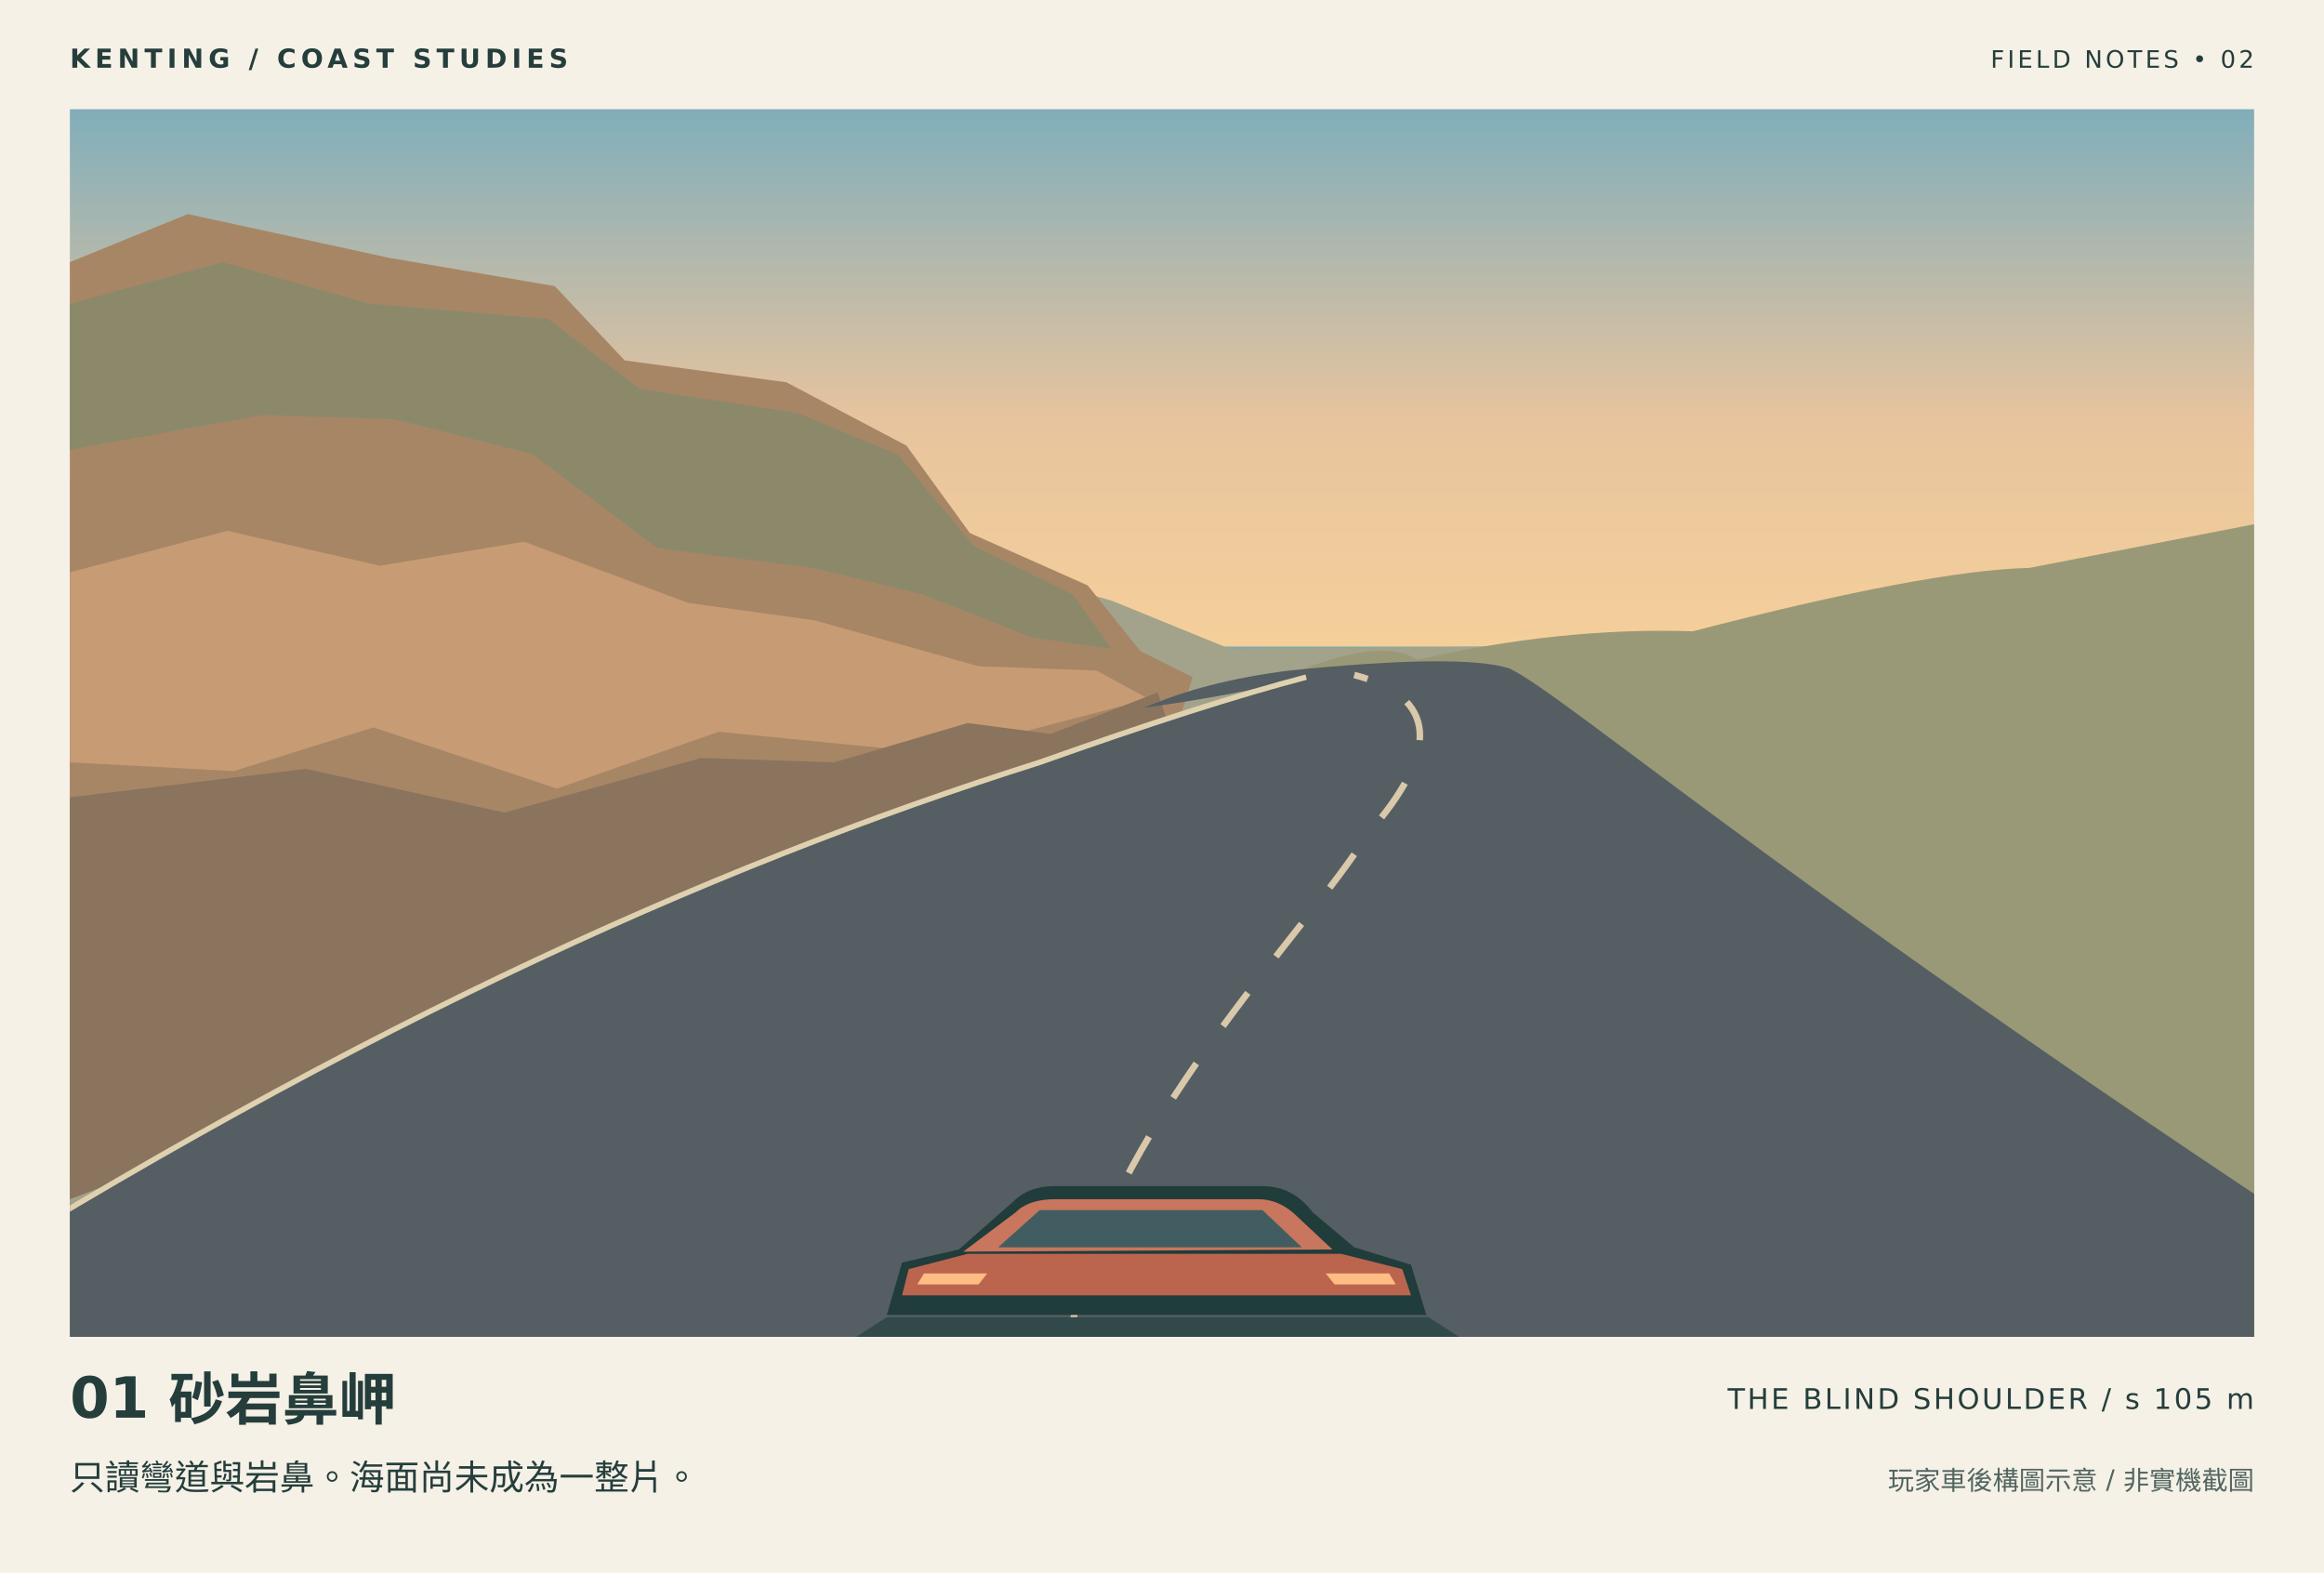
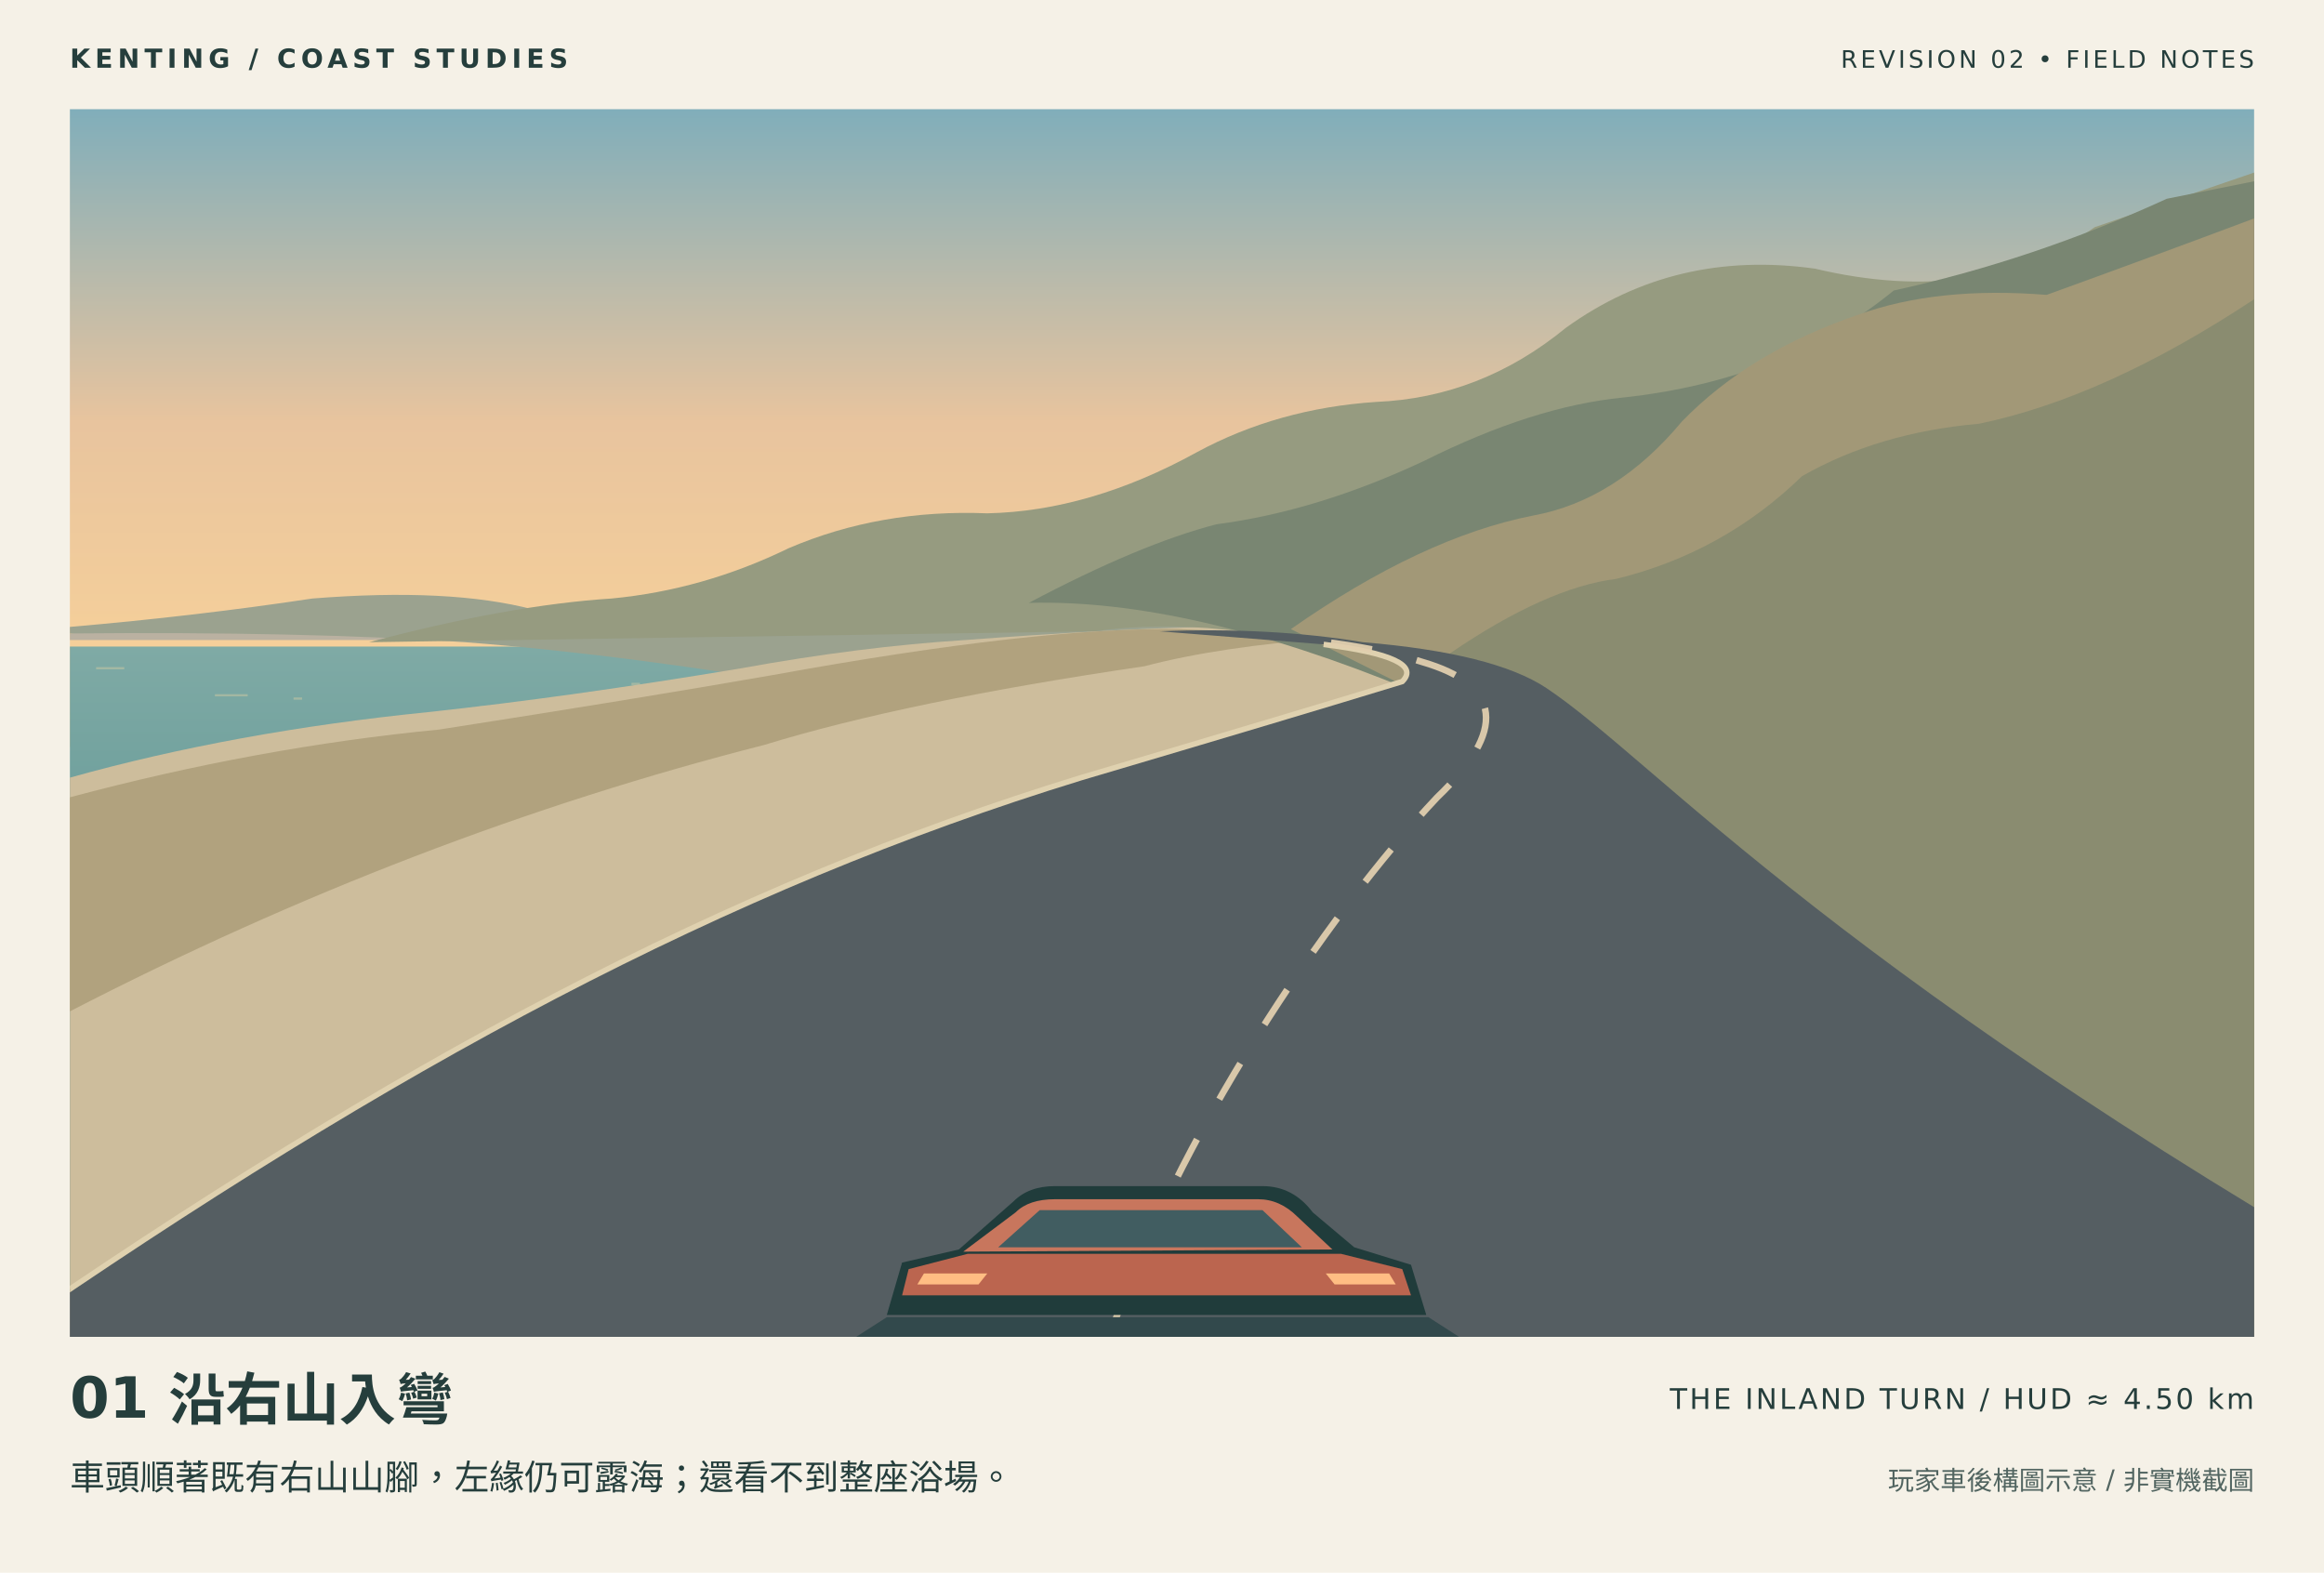
<svg xmlns="http://www.w3.org/2000/svg" width="1064" height="720" viewBox="0 0 1064 720" font-family="DejaVu Sans, Noto Sans CJK TC, sans-serif">
  <defs>
    <linearGradient id="sky" x2="0" y2="1" gradientUnits="objectBoundingBox">
      <stop stop-color="#81aeba" />
      <stop offset=".49" stop-color="#e8c49e" />
      <stop offset="1" stop-color="#fbd498" />
    </linearGradient>
    <linearGradient id="sea" x2="0" y2="1">
      <stop stop-color="#7faaa5" />
      <stop offset="1" stop-color="#397e80" />
    </linearGradient>
    <clipPath id="scene">
      <rect width="1000" height="562" />
    </clipPath>
  </defs>
  <rect x="0" y="0" width="1064" height="720" fill="#f5f1e7" />
  <text x="32" y="31" fill="#253e3c" font-size="12" letter-spacing="2.2" font-weight="bold">KENTING   /   COAST STUDIES</text>
-   <text x="1032" y="31" fill="#253e3c" font-size="11" text-anchor="end" letter-spacing="1.4">FIELD NOTES    •    02</text>
+   <text x="1032" y="31" fill="#253e3c" font-size="11" text-anchor="end" letter-spacing="1.4">REVISION 02    •    FIELD NOTES</text>
  <g transform="translate(32 50)" clip-path="url(#scene)">
    <rect x="0" y="0" width="1000" height="292" fill="url(#sky)" />
    <rect x="0" y="246" width="1000" height="318" fill="url(#sea)" />
    <path d="M0 240 Q48 236 72 237 T154 232 L200 238 Q223 234 244 238 T291 241 L323 243 H0Z" fill="#bab1a1" />
    <path d="M174.0 538.0h52.9" fill="none" stroke="#f9da95" stroke-width="1.16" opacity=".75" />
    <path d="M55.6 476.4h10.7" fill="none" stroke="#f9da95" stroke-width="2.433" opacity=".75" />
    <path d="M160.1 297.1h9.7" fill="none" stroke="#c3c5a3" stroke-width="1" opacity=".56" />
    <path d="M241.8 309.5h18.4" fill="none" stroke="#c3c5a3" stroke-width="1" opacity=".56" />
    <path d="M102.4 269.8h3.9" fill="none" stroke="#c3c5a3" stroke-width="1" opacity=".56" />
    <path d="M61.9 309.1h5.2" fill="none" stroke="#c3c5a3" stroke-width="1" opacity=".56" />
    <path d="M613.6 335.6h9.7" fill="none" stroke="#c3c5a3" stroke-width="1" opacity=".56" />
    <path d="M7.4 337.8h14.7" fill="none" stroke="#c3c5a3" stroke-width="1" opacity=".56" />
    <path d="M67.9 473.2h5.7" fill="none" stroke="#c3c5a3" stroke-width="1" opacity=".56" />
    <path d="M287.7 263.3h3.1" fill="none" stroke="#c3c5a3" stroke-width="1" opacity=".56" />
    <path d="M522.2 412.8h12.6" fill="none" stroke="#c3c5a3" stroke-width="1" opacity=".56" />
    <path d="M124.2 446.7h14.9" fill="none" stroke="#c3c5a3" stroke-width="1" opacity=".56" />
    <path d="M12.0 255.9h12.9" fill="none" stroke="#c3c5a3" stroke-width="1" opacity=".56" />
    <path d="M231.3 392.7h13.0" fill="none" stroke="#c3c5a3" stroke-width="1" opacity=".56" />
    <path d="M433.3 360.5h9.7" fill="none" stroke="#c3c5a3" stroke-width="1" opacity=".56" />
    <path d="M532.6 261.6h5.9" fill="none" stroke="#c3c5a3" stroke-width="1" opacity=".56" />
    <path d="M604.3 364.8h9.7" fill="none" stroke="#c3c5a3" stroke-width="1" opacity=".56" />
    <path d="M133.7 463.7h4.3" fill="none" stroke="#c3c5a3" stroke-width="1" opacity=".56" />
    <path d="M353.0 364.9h13.4" fill="none" stroke="#c3c5a3" stroke-width="1" opacity=".56" />
    <path d="M359.8 266.9h12.0" fill="none" stroke="#c3c5a3" stroke-width="1" opacity=".56" />
    <path d="M90.7 335.0h5.7" fill="none" stroke="#c3c5a3" stroke-width="1" opacity=".56" />
    <path d="M297.0 361.5h8.7" fill="none" stroke="#c3c5a3" stroke-width="1" opacity=".56" />
    <path d="M606.6 332.0h7.1" fill="none" stroke="#c3c5a3" stroke-width="1" opacity=".56" />
    <path d="M401.2 452.8h12.3" fill="none" stroke="#c3c5a3" stroke-width="1" opacity=".56" />
    <path d="M477.0 459.0h9.3" fill="none" stroke="#c3c5a3" stroke-width="1" opacity=".56" />
    <path d="M506.4 262.4h18.6" fill="none" stroke="#c3c5a3" stroke-width="1" opacity=".56" />
    <path d="M146.2 342.9h7.1" fill="none" stroke="#c3c5a3" stroke-width="1" opacity=".56" />
    <path d="M406.9 344.9h4.2" fill="none" stroke="#c3c5a3" stroke-width="1" opacity=".56" />
    <path d="M592.5 389.2h8.5" fill="none" stroke="#c3c5a3" stroke-width="1" opacity=".56" />
    <path d="M74.2 351.4h13.8" fill="none" stroke="#c3c5a3" stroke-width="1" opacity=".56" />
    <path d="M56.7 371.9h13.7" fill="none" stroke="#c3c5a3" stroke-width="1" opacity=".56" />
    <path d="M607.5 281.9h3.1" fill="none" stroke="#c3c5a3" stroke-width="1" opacity=".56" />
    <path d="M238.2 404.0h9.9" fill="none" stroke="#c3c5a3" stroke-width="1" opacity=".56" />
    <path d="M157.9 423.0h6.9" fill="none" stroke="#c3c5a3" stroke-width="1" opacity=".56" />
    <path d="M257.1 263.1h3.9" fill="none" stroke="#c3c5a3" stroke-width="1" opacity=".56" />
    <path d="M407.6 474.9h11.9" fill="none" stroke="#c3c5a3" stroke-width="1" opacity=".56" />
    <path d="M187.5 273.8h16.7" fill="none" stroke="#c3c5a3" stroke-width="1" opacity=".56" />
    <path d="M190.9 423.3h9.1" fill="none" stroke="#c3c5a3" stroke-width="1" opacity=".56" />
    <path d="M429.5 340.7h9.4" fill="none" stroke="#c3c5a3" stroke-width="1" opacity=".56" />
    <path d="M212.3 334.8h15.4" fill="none" stroke="#c3c5a3" stroke-width="1" opacity=".56" />
    <path d="M135.2 354.3h10.0" fill="none" stroke="#c3c5a3" stroke-width="1" opacity=".56" />
    <path d="M268.8 457.8h18.2" fill="none" stroke="#c3c5a3" stroke-width="1" opacity=".56" />
    <path d="M487.7 285.5h14.2" fill="none" stroke="#c3c5a3" stroke-width="1" opacity=".56" />
    <path d="M332.2 356.0h4.3" fill="none" stroke="#c3c5a3" stroke-width="1" opacity=".56" />
    <path d="M450.1 321.4h10.0" fill="none" stroke="#c3c5a3" stroke-width="1" opacity=".56" />
    <path d="M66.4 268.3h15.0" fill="none" stroke="#c3c5a3" stroke-width="1" opacity=".56" />
    <path d="M281.0 460.1h10.9" fill="none" stroke="#c3c5a3" stroke-width="1" opacity=".56" />
    <path d="M554.7 288.2h16.3" fill="none" stroke="#c3c5a3" stroke-width="1" opacity=".56" />
    <path d="M482.7 349.7h6.3" fill="none" stroke="#c3c5a3" stroke-width="1" opacity=".56" />
    <path d="M472.1 476.8h18.5" fill="none" stroke="#c3c5a3" stroke-width="1" opacity=".56" />
    <path d="M483.1 313.7h14.7" fill="none" stroke="#c3c5a3" stroke-width="1" opacity=".56" />
    <path d="M122.3 356.3h9.8" fill="none" stroke="#c3c5a3" stroke-width="1" opacity=".56" />
    <path d="M475.3 393.5h5.5" fill="none" stroke="#c3c5a3" stroke-width="1" opacity=".56" />
    <path d="M262.9 471.5h11.4" fill="none" stroke="#c3c5a3" stroke-width="1" opacity=".56" />
    <path d="M188.4 432.0h13.1" fill="none" stroke="#c3c5a3" stroke-width="1" opacity=".56" />
    <path d="M77.6 347.9h15.7" fill="none" stroke="#c3c5a3" stroke-width="1" opacity=".56" />
    <path d="M589.9 426.3h10.5" fill="none" stroke="#c3c5a3" stroke-width="1" opacity=".56" />
    <path d="M64.9 463.6h10.6" fill="none" stroke="#c3c5a3" stroke-width="1" opacity=".56" />
    <path d="M77.9 327.4h10.5" fill="none" stroke="#c3c5a3" stroke-width="1" opacity=".56" />
    <path d="M271.0 476.3h11.0" fill="none" stroke="#c3c5a3" stroke-width="1" opacity=".56" />
    <path d="M428.2 296.2h11.8" fill="none" stroke="#c3c5a3" stroke-width="1" opacity=".56" />
    <path d="M510.1 323.6h13.7" fill="none" stroke="#c3c5a3" stroke-width="1" opacity=".56" />
-     <path d="M0 170 L68 137 L117 151 L169 140 L222 166 L289 176 L347 205 L424 210 L477 225 L531 247 L1000 243 V562 H0Z" fill="#a3a28b" />
-     <path d="M0 70 L54 48 L146 68 L222 81 L254 115 L328 125 L383 154 L412 194 L466 218 L490 248 L514 260 L505 289 L461 309 L397 346 L331 377 L209 433 L0 489Z" fill="#a78666" />
-     <path d="M0 89 L70 70 L137 89 L219 96 L261 128 L333 139 L379 158 L414 200 L459 222 L477 247 L441 242 L390 222 L340 210 L269 201 L212 158 L149 142 L88 140 L0 156Z" fill="#8c896a" />
-     <path d="M0 212 L72 193 L142 209 L208 198 L283 226 L341 234 L416 255 L470 257 L494 270 L398 295 L297 285 L223 311 L139 283 L75 303 L0 299Z" fill="#c79b74" />
-     <path d="M0 315 L108 302 L199 322 L289 297 L350 299 L411 281 L449 286 L498 267 L504 285 L458 308 L365 345 L261 400 L0 499Z" fill="#8a745d" />
-     <path d="M617 252 Q683 237 743 239 Q851 211 897 210 L1000 190 V562 H0 V501 Q305 422 444 326 T617 252Z" fill="#9a9977" />
-     <path d="M-95 562 C120 424 292 347 444 299 Q520 272 566 260 Q535 268 492 274 Q519 262 558 257 Q637 249 659 256 C685 268 799 368 1100 562Z" fill="#555e62" />
-     <path d="M-95 562 C120 424 292 347 444 299 Q520 272 566 260" fill="none" stroke="#dfd1af" stroke-width="2.5" />
-     <path d="M458 562 C472 470 568 375 594 332 Q645 274 588 259" fill="none" stroke="#e1ceae" stroke-width="3" stroke-dasharray="19 21" opacity=".94" />
+     <path d="M0 237 Q58 232 111 224 Q174 219 212 229 Q264 237 282 231 Q319 217 361 219 Q436 208 481 207 L1000 213 V274 L350 266 Q258 250 181 244 Q107 239 0 240Z" fill="#9ba28f" />
+     <path d="M0 306 Q75 285 164 276 Q229 269 307 256 Q362 246 410 243 Q476 238 520 237 L1000 221 V562 H0Z" fill="#cdbd9c" />
+     <path d="M0 315 Q86 292 169 284 Q259 270 322 259 Q443 237 508 238 Q560 240 579 242 Q526 246 492 255 Q383 271 318 291 Q157 332 0 413Z" fill="#b1a27e" />
+     <path d="M137 244 Q201 227 248 224 Q290 220 329 201 Q371 183 420 185 Q467 184 516 157 Q553 137 598 134 Q646 132 685 100 Q735 64 799 73 Q875 91 927 54 L1000 29 V562 H1000 L755 360 Q678 280 595 252 Q526 231 469 239Z" fill="#969b80" />
+     <path d="M439 226 Q490 199 525 190 Q571 184 620 161 Q670 136 711 132 Q785 124 835 83 Q899 69 960 41 L1000 33 V562 H1000 L759 364 Q688 293 614 266 Q512 224 439 226Z" fill="#798672" />
+     <path d="M559 238 Q619 196 670 186 Q708 179 738 143 Q769 111 819 94 Q855 81 905 85 Q952 68 1000 50 V562 L767 379 Q680 294 615 266Z" fill="#a29877" />
+     <path d="M632 249 Q676 219 708 215 Q757 203 793 168 Q828 148 874 144 Q932 132 1000 87 V562 L771 377 Q720 312 632 269Z" fill="#8a8c70" />
+     <path d="M-32 562 C149 437 300 356 463 306 Q561 277 610 262 Q621 251 574 245 L499 239 Q550 237 592 244 Q652 249 676 265 C727 299 810 399 1102 562Z" fill="#555e62" />
+     <path d="M-32 562 C149 437 300 356 463 306 Q561 277 610 262 Q621 251 574 245" fill="none" stroke="#dfd1af" stroke-width="2.5" />
+     <path d="M476 562 C506 472 575 369 626 315 Q674 269 619 253 Q601 247 568 243" fill="none" stroke="#e1ceae" stroke-width="3" stroke-dasharray="19 21" opacity=".94" />
    <g>
      <path d="M 374 552 L 381 528 L 407 522 L 432 500 Q 439 493 451 493 L 546 493 Q 560 493 569 505 L 588 521 L 614 529 L 621 552 Z" fill="#203c3b" />
      <path d="M 409 523 L 433 505 Q 439 499 451 499 H 544 Q 554 499 562 507 L 578 522Z" fill="#c8765d" />
      <path d="M 425 521 L 444 504 H 546 L 564 521Z" fill="#415d61" />
      <path d="M 384 531 L 411 524 H 582 L 610 531 L 614 543 H 381Z" fill="#bb654f" />
      <path d="M 391 533 H 420 L 416 538 H 388Z M 575 533 H 604 L 607 538 H 579Z" fill="#ffbd83" />
      <path d="M 374 553 H 622 L 636 562 H 360Z" fill="#32494c" />
    </g>
  </g>
-   <text x="32" y="649" fill="#253e3c" font-size="26" font-weight="bold">01    砂岩鼻岬</text>
-   <text x="1032" y="645" fill="#253e3c" font-size="13" text-anchor="end" letter-spacing="1.1">THE BLIND SHOULDER    /    s 105 m</text>
-   <text x="32" y="682" fill="#253e3c" font-size="16">只讀彎道與岩鼻。海面尚未成為一整片。</text>
+   <text x="32" y="649" fill="#253e3c" font-size="26" font-weight="bold">01    沿右山入彎</text>
+   <text x="1032" y="645" fill="#253e3c" font-size="13" text-anchor="end" letter-spacing="1.1">THE INLAND TURN    /    HUD ≈ 4.50 km</text>
+   <text x="32" y="682" fill="#253e3c" font-size="16">車頭順著既有右山山腳，左緣仍可露海；還看不到整座浴場。</text>
  <text x="1032" y="682" fill="#253e3c" font-size="12" text-anchor="end" fill-opacity=".78">玩家車後構圖示意   /   非實機截圖</text>
</svg>
